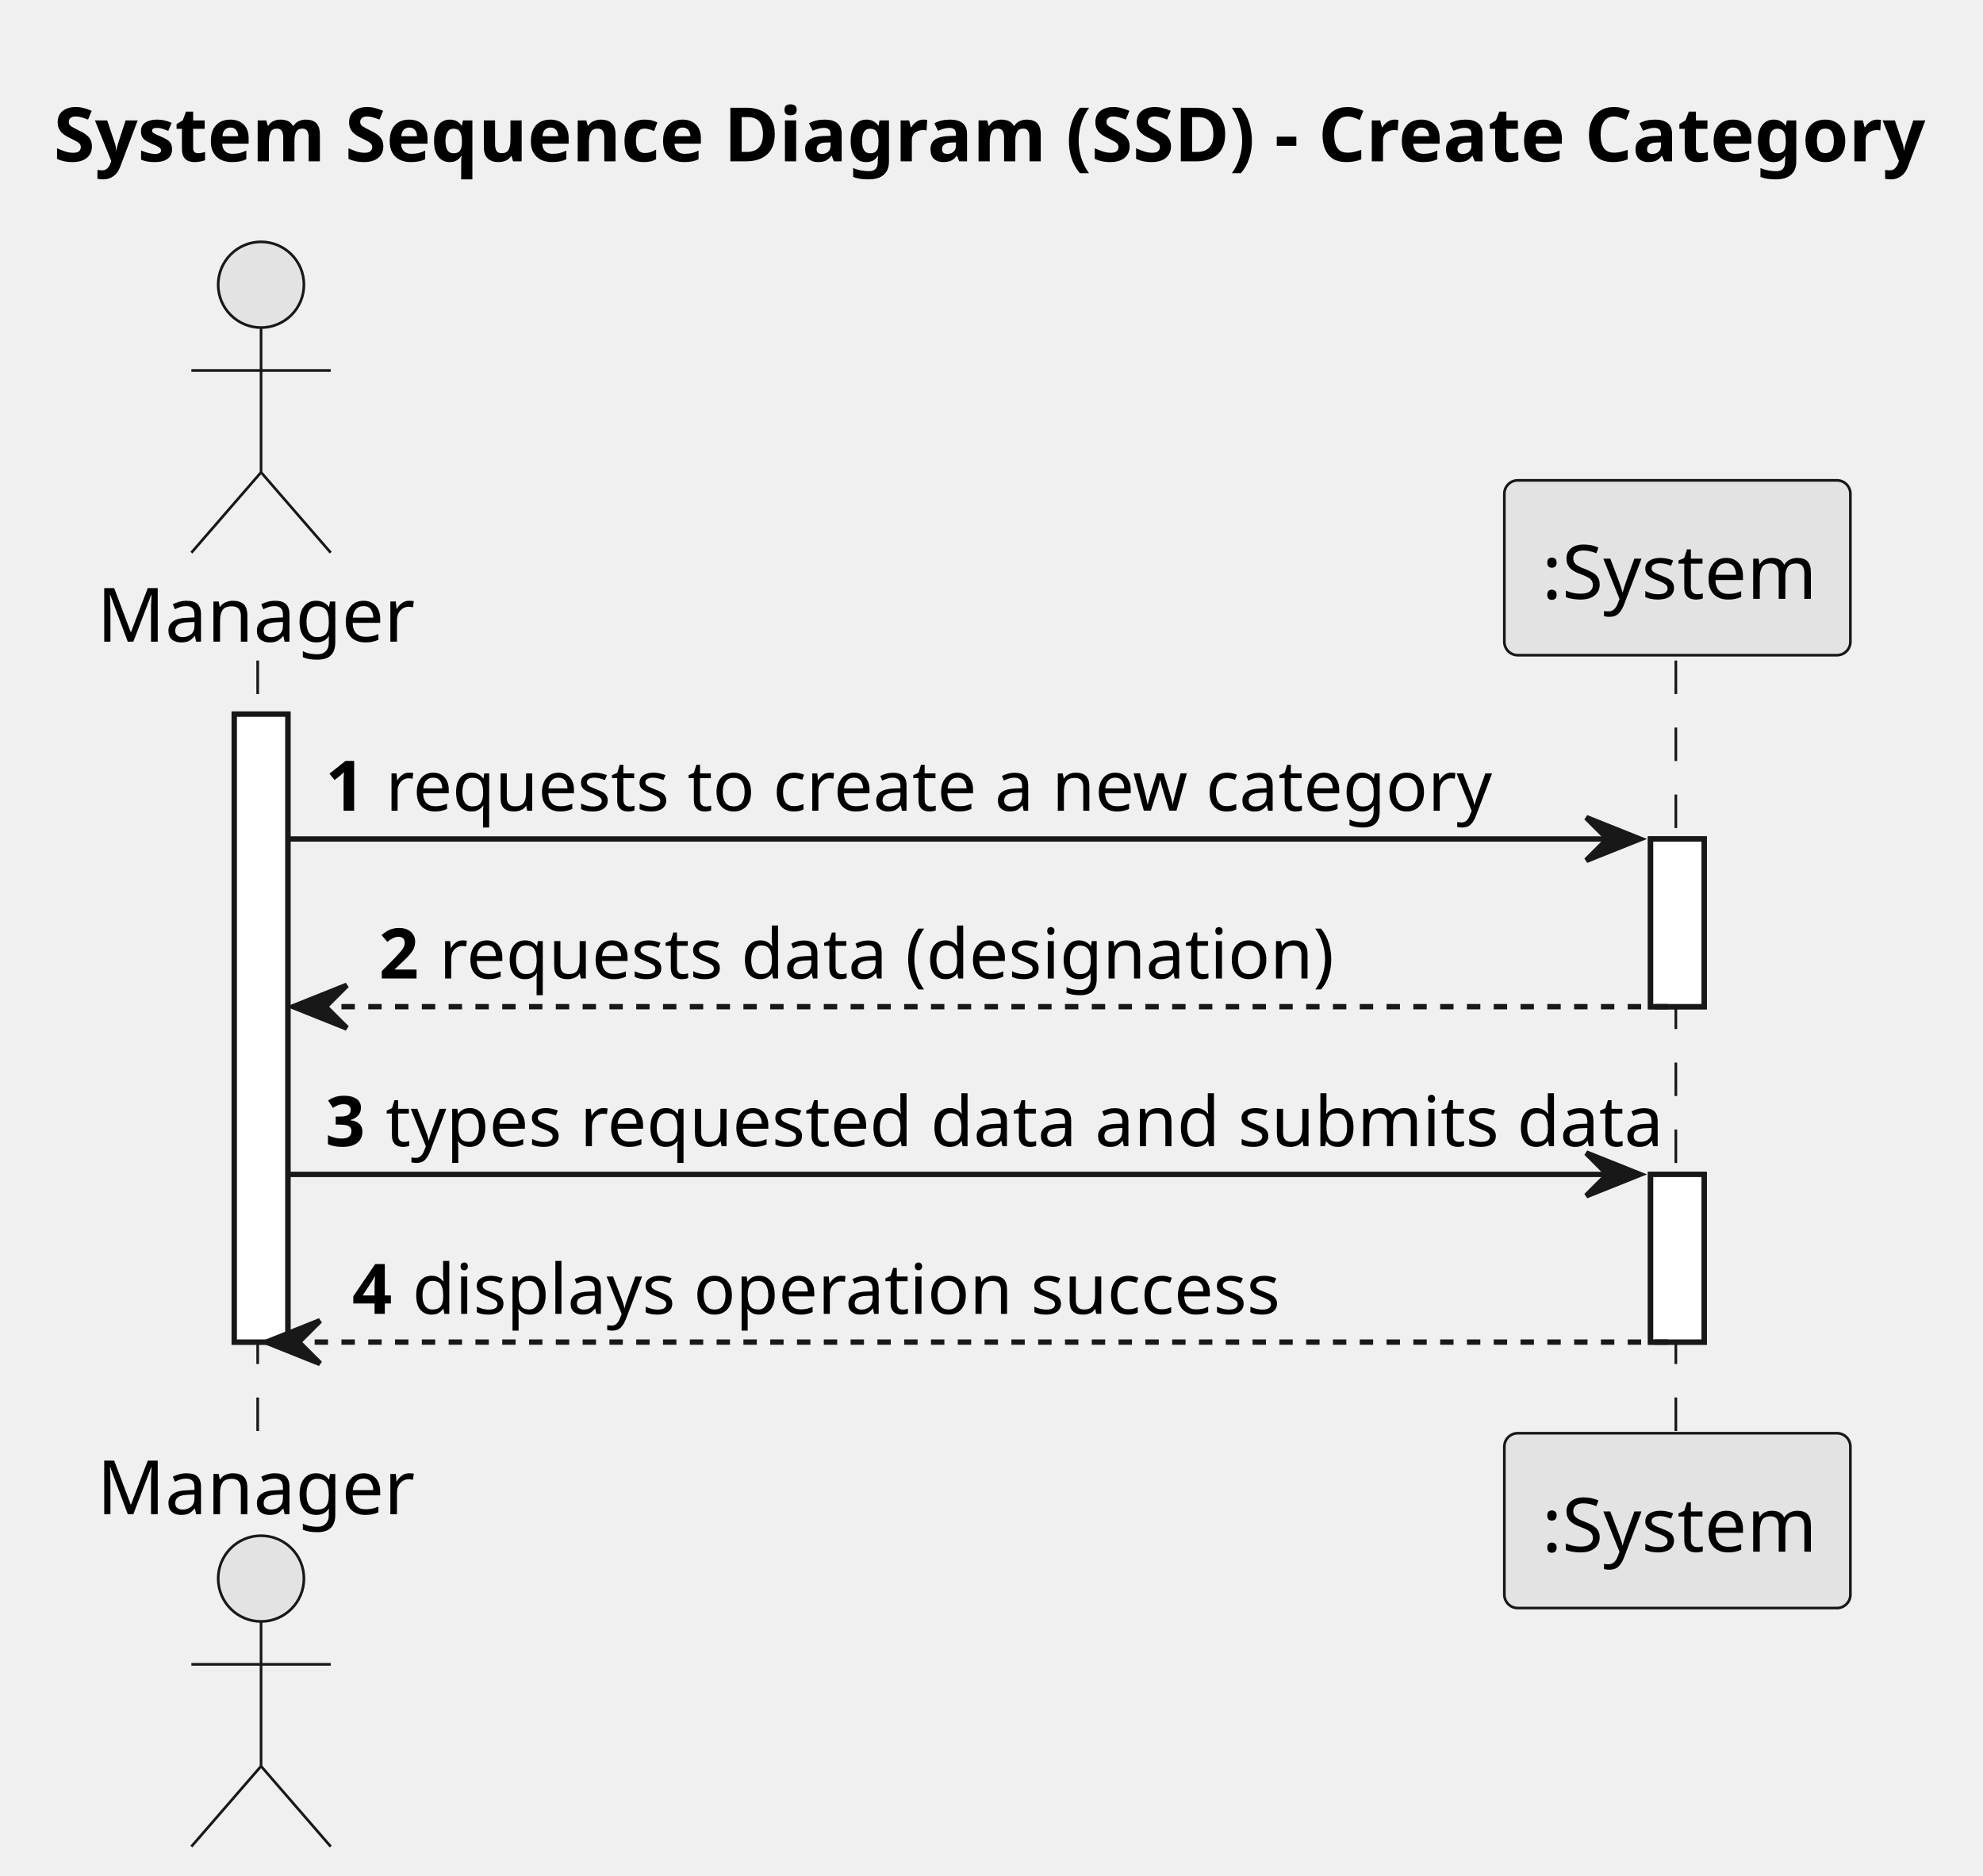
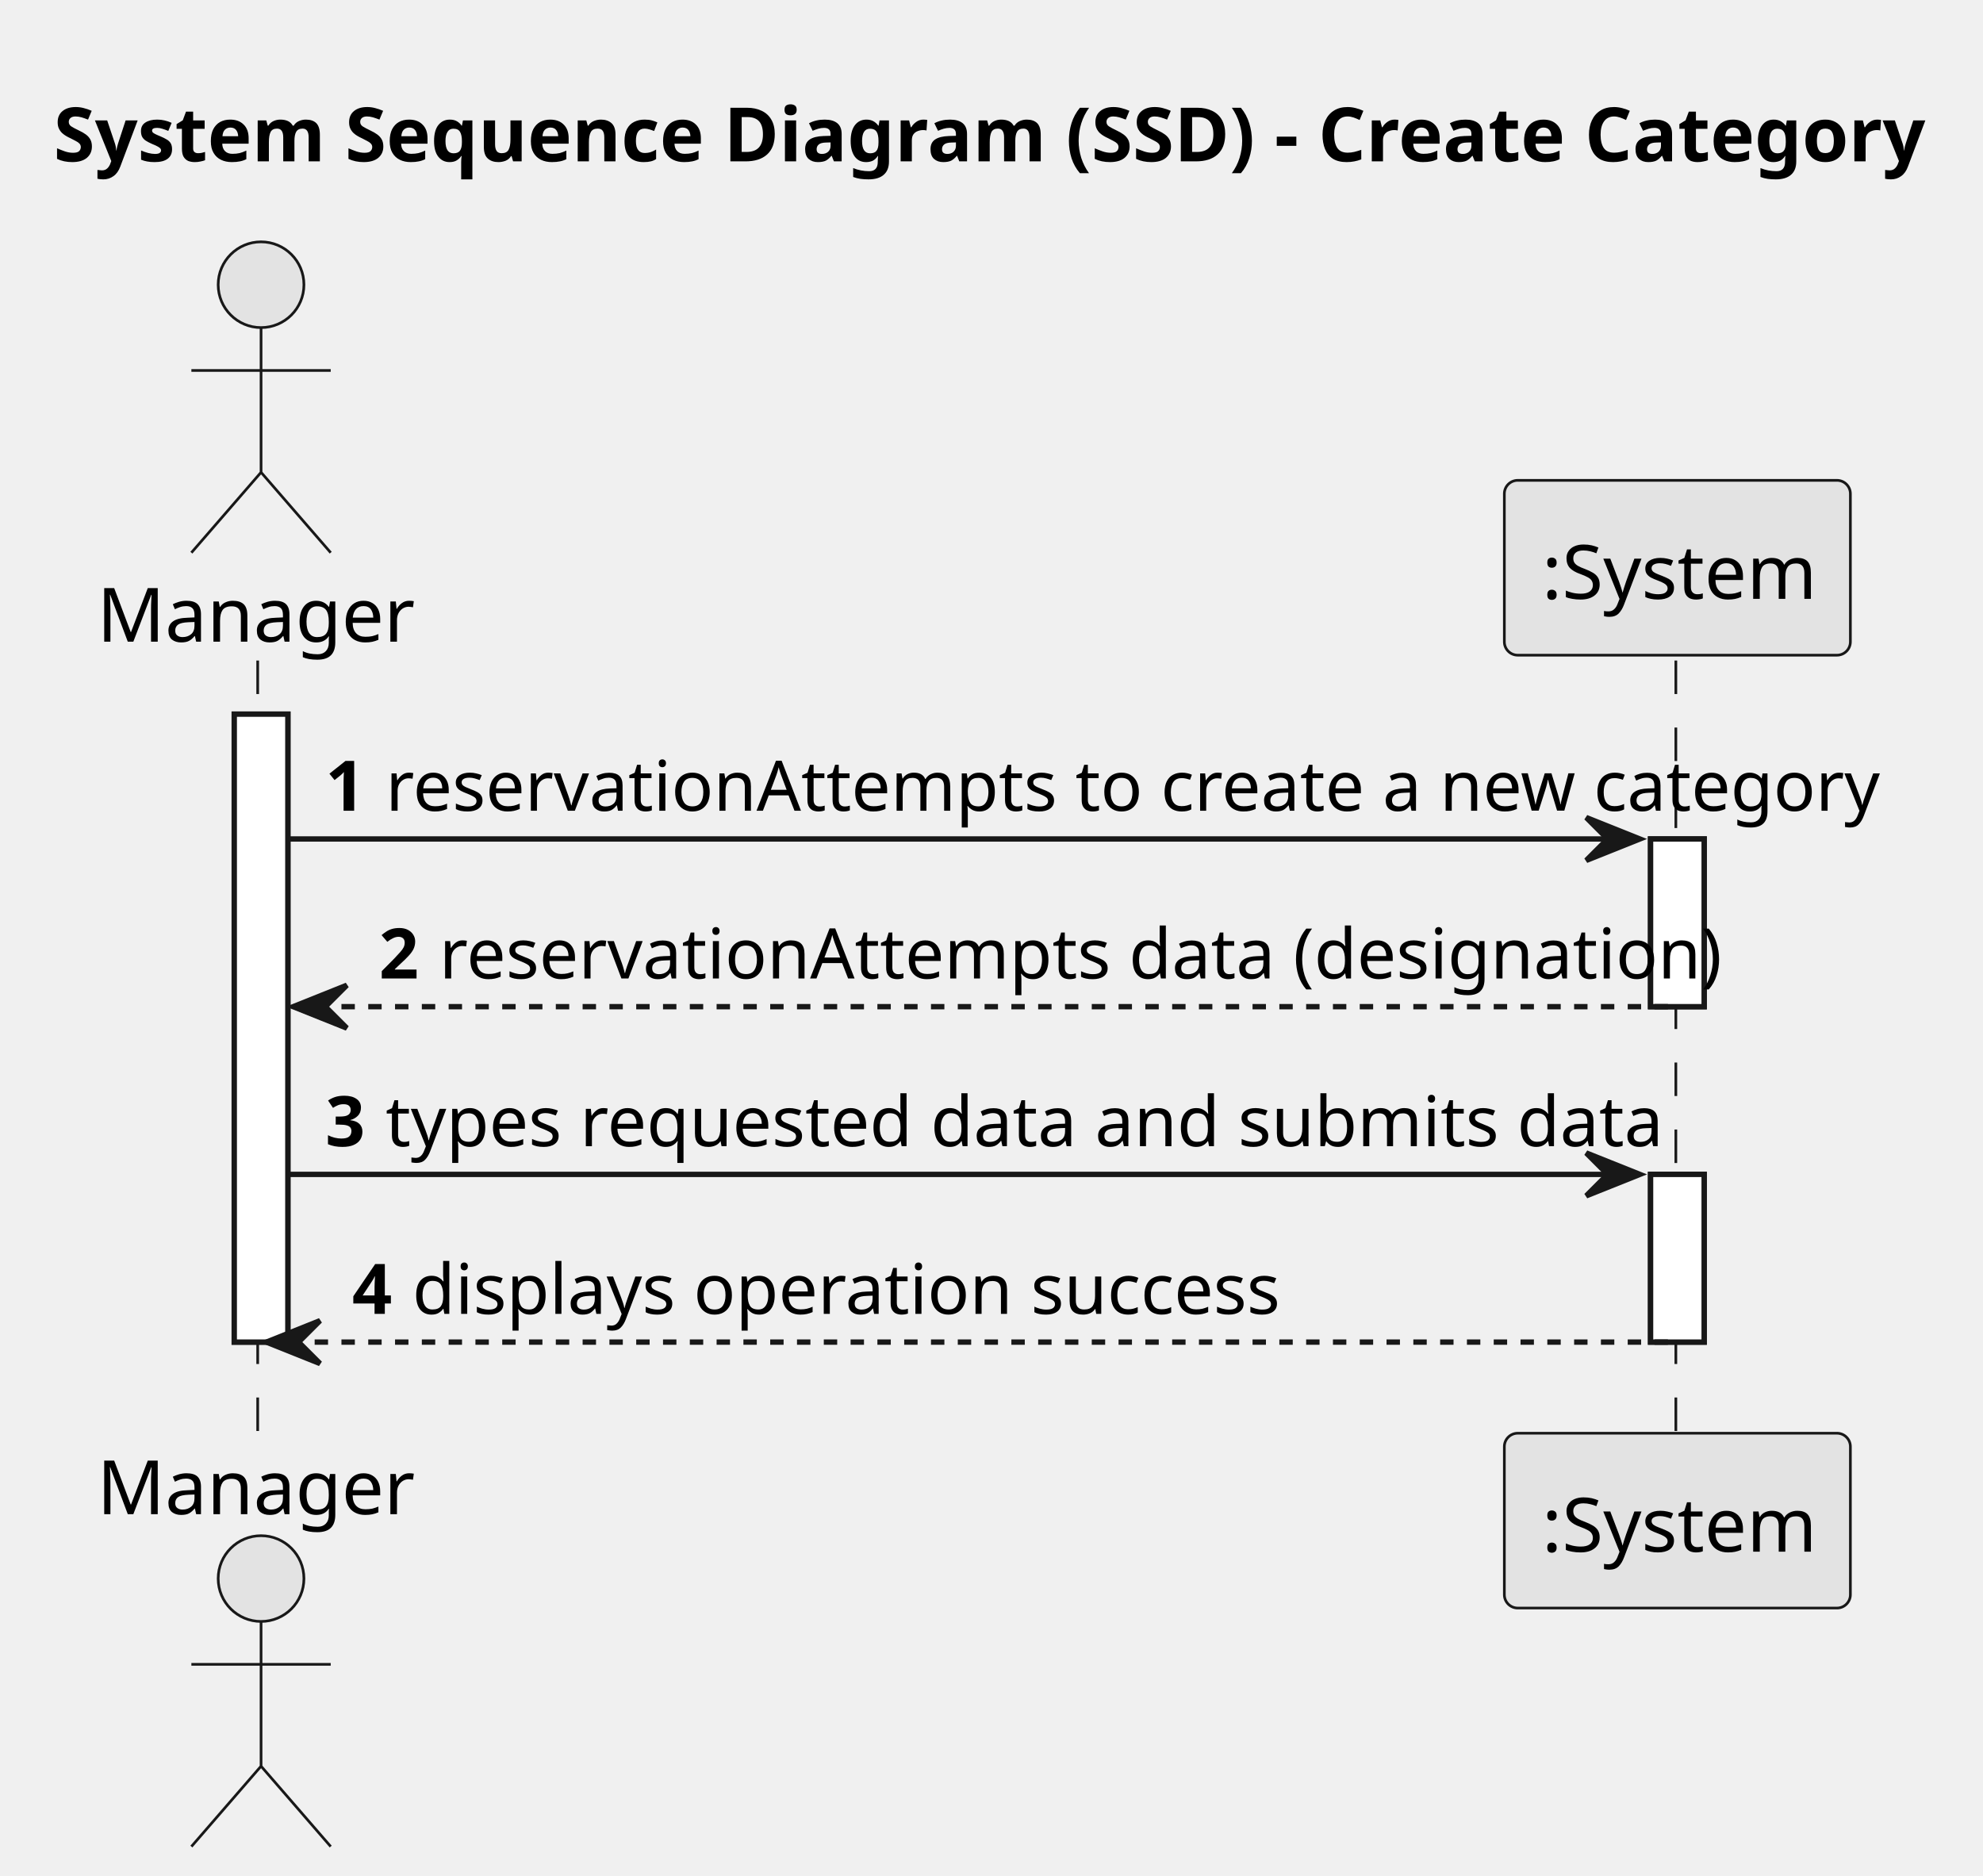
<svg xmlns="http://www.w3.org/2000/svg" contentStyleType="text/css" height="280.8px" preserveAspectRatio="none" style="width:296px;height:280px;background:#FFFFFF;" version="1.1" viewBox="0 0 296 280" width="296px" zoomAndPan="magnify">
  <defs />
  <g>
    <text fill="#000000" font-family="sans-serif" font-size="11.2" font-weight="bold" lengthAdjust="spacing" textLength="273.87" x="8" y="24.086">System Sequence Diagram (SSD) - Create Category</text>
    <rect fill="#FFFFFF" height="93.731" style="stroke:#181818;stroke-width:0.8;" width="8" x="34.967" y="106.594" />
    <rect fill="#FFFFFF" height="25.033" style="stroke:#181818;stroke-width:0.8;" width="8" x="246.378" y="125.227" />
    <rect fill="#FFFFFF" height="25.033" style="stroke:#181818;stroke-width:0.8;" width="8" x="246.378" y="175.292" />
    <line style="stroke:#181818;stroke-width:0.4;stroke-dasharray:5.0,5.0;" x1="38.465" x2="38.465" y1="98.594" y2="214.725" />
    <line style="stroke:#181818;stroke-width:0.4;stroke-dasharray:5.0,5.0;" x1="250.152" x2="250.152" y1="98.594" y2="214.725" />
    <text fill="#000000" font-family="sans-serif" font-size="11.2" lengthAdjust="spacing" textLength="44.204" x="14.465" y="95.783">Manager</text>
    <ellipse cx="38.967" cy="42.497" fill="#E3E3E3" rx="6.4" ry="6.4" style="stroke:#181818;stroke-width:0.4;" />
    <path d="M38.967,48.897 L38.967,70.497 M28.567,55.297 L49.367,55.297 M38.967,70.497 L28.567,82.497 M38.967,70.497 L49.367,82.497 " fill="none" style="stroke:#181818;stroke-width:0.4;" />
    <text fill="#000000" font-family="sans-serif" font-size="11.2" lengthAdjust="spacing" textLength="44.204" x="14.465" y="226.011">Manager</text>
    <ellipse cx="38.967" cy="235.622" fill="#E3E3E3" rx="6.4" ry="6.4" style="stroke:#181818;stroke-width:0.4;" />
    <path d="M38.967,242.022 L38.967,263.622 M28.567,248.422 L49.367,248.422 M38.967,263.622 L28.567,275.622 M38.967,263.622 L49.367,275.622 " fill="none" style="stroke:#181818;stroke-width:0.4;" />
    <rect fill="#E3E3E3" height="26.097" rx="2" ry="2" style="stroke:#181818;stroke-width:0.4;" width="51.652" x="224.552" y="71.697" />
    <text fill="#000000" font-family="sans-serif" font-size="11.2" lengthAdjust="spacing" textLength="40.452" x="230.152" y="89.383">:System</text>
    <rect fill="#E3E3E3" height="26.097" rx="2" ry="2" style="stroke:#181818;stroke-width:0.4;" width="51.652" x="224.552" y="213.925" />
    <text fill="#000000" font-family="sans-serif" font-size="11.2" lengthAdjust="spacing" textLength="40.452" x="230.152" y="231.611">:System</text>
    <rect fill="#FFFFFF" height="93.731" style="stroke:#181818;stroke-width:0.8;" width="8" x="34.967" y="106.594" />
    <rect fill="#FFFFFF" height="25.033" style="stroke:#181818;stroke-width:0.8;" width="8" x="246.378" y="125.227" />
    <rect fill="#FFFFFF" height="25.033" style="stroke:#181818;stroke-width:0.8;" width="8" x="246.378" y="175.292" />
    <polygon fill="#181818" points="236.778,122.027,244.778,125.227,236.778,128.427,239.978,125.227" style="stroke:#181818;stroke-width:0.8;" />
    <line style="stroke:#181818;stroke-width:0.8;" x1="42.967" x2="241.578" y1="125.227" y2="125.227" />
    <text fill="#000000" font-family="sans-serif" font-size="10.4" font-weight="bold" lengthAdjust="spacing" textLength="5.784" x="48.567" y="121.016">1</text>
-     <text fill="#000000" font-family="sans-serif" font-size="10.4" lengthAdjust="spacing" textLength="156.665" x="57.551" y="121.016">requests to create a new category</text>
+     <text fill="#000000" font-family="sans-serif" font-size="10.4" lengthAdjust="spacing" textLength="156.665" x="57.551" y="121.016">reservationAttempts to create a new category</text>
    <polygon fill="#181818" points="51.767,147.059,43.767,150.259,51.767,153.459,48.567,150.259" style="stroke:#181818;stroke-width:0.8;" />
    <line style="stroke:#181818;stroke-width:0.8;stroke-dasharray:2.0,2.0;" x1="46.967" x2="249.578" y1="150.259" y2="150.259" />
    <text fill="#000000" font-family="sans-serif" font-size="10.4" font-weight="bold" lengthAdjust="spacing" textLength="5.784" x="56.567" y="146.049">2</text>
-     <text fill="#000000" font-family="sans-serif" font-size="10.4" lengthAdjust="spacing" textLength="126.034" x="65.551" y="146.049">requests data (designation)</text>
+     <text fill="#000000" font-family="sans-serif" font-size="10.4" lengthAdjust="spacing" textLength="126.034" x="65.551" y="146.049">reservationAttempts data (designation)</text>
    <polygon fill="#181818" points="236.778,172.092,244.778,175.292,236.778,178.492,239.978,175.292" style="stroke:#181818;stroke-width:0.8;" />
    <line style="stroke:#181818;stroke-width:0.8;" x1="42.967" x2="241.578" y1="175.292" y2="175.292" />
    <text fill="#000000" font-family="sans-serif" font-size="10.4" font-weight="bold" lengthAdjust="spacing" textLength="5.784" x="48.567" y="171.082">3</text>
    <text fill="#000000" font-family="sans-serif" font-size="10.4" lengthAdjust="spacing" textLength="179.227" x="57.551" y="171.082">types requested data and submits data</text>
    <polygon fill="#181818" points="47.767,197.125,39.767,200.325,47.767,203.525,44.567,200.325" style="stroke:#181818;stroke-width:0.8;" />
    <line style="stroke:#181818;stroke-width:0.8;stroke-dasharray:2.0,2.0;" x1="42.967" x2="249.578" y1="200.325" y2="200.325" />
    <text fill="#000000" font-family="sans-serif" font-size="10.4" font-weight="bold" lengthAdjust="spacing" textLength="5.784" x="52.567" y="196.115">4</text>
    <text fill="#000000" font-family="sans-serif" font-size="10.4" lengthAdjust="spacing" textLength="124.287" x="61.551" y="196.115">displays operation success</text>
  </g>
</svg>
